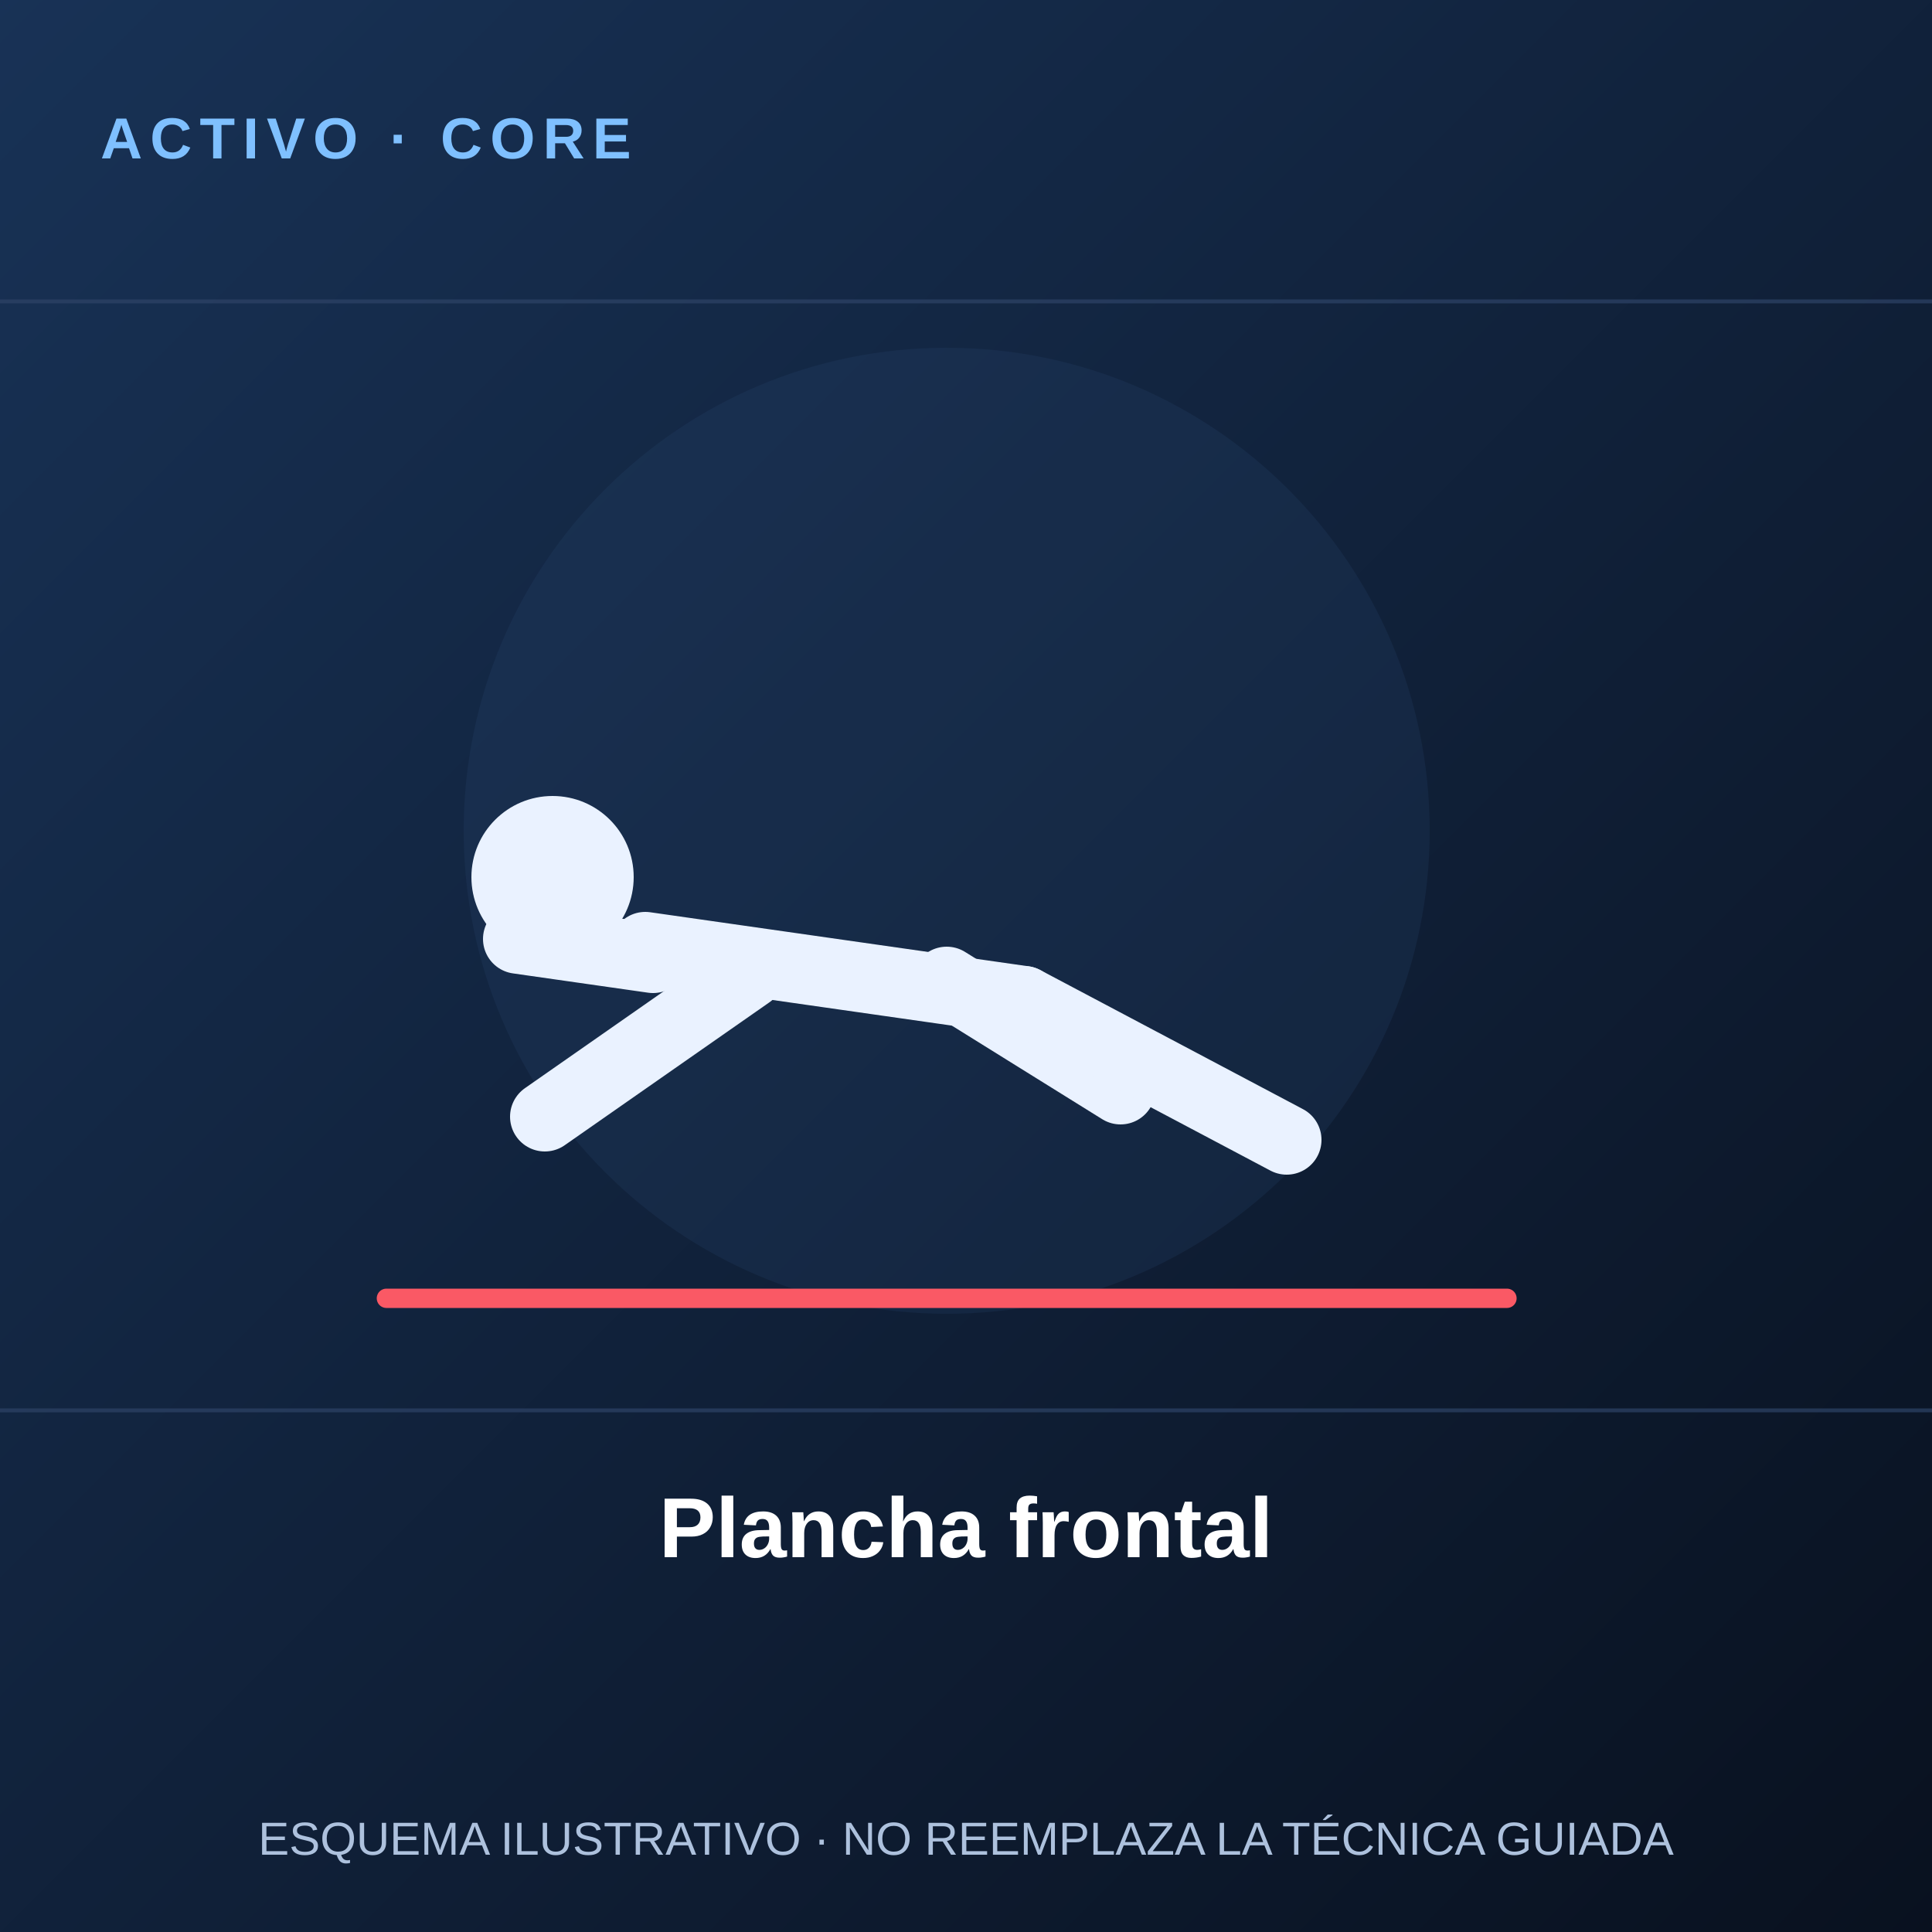
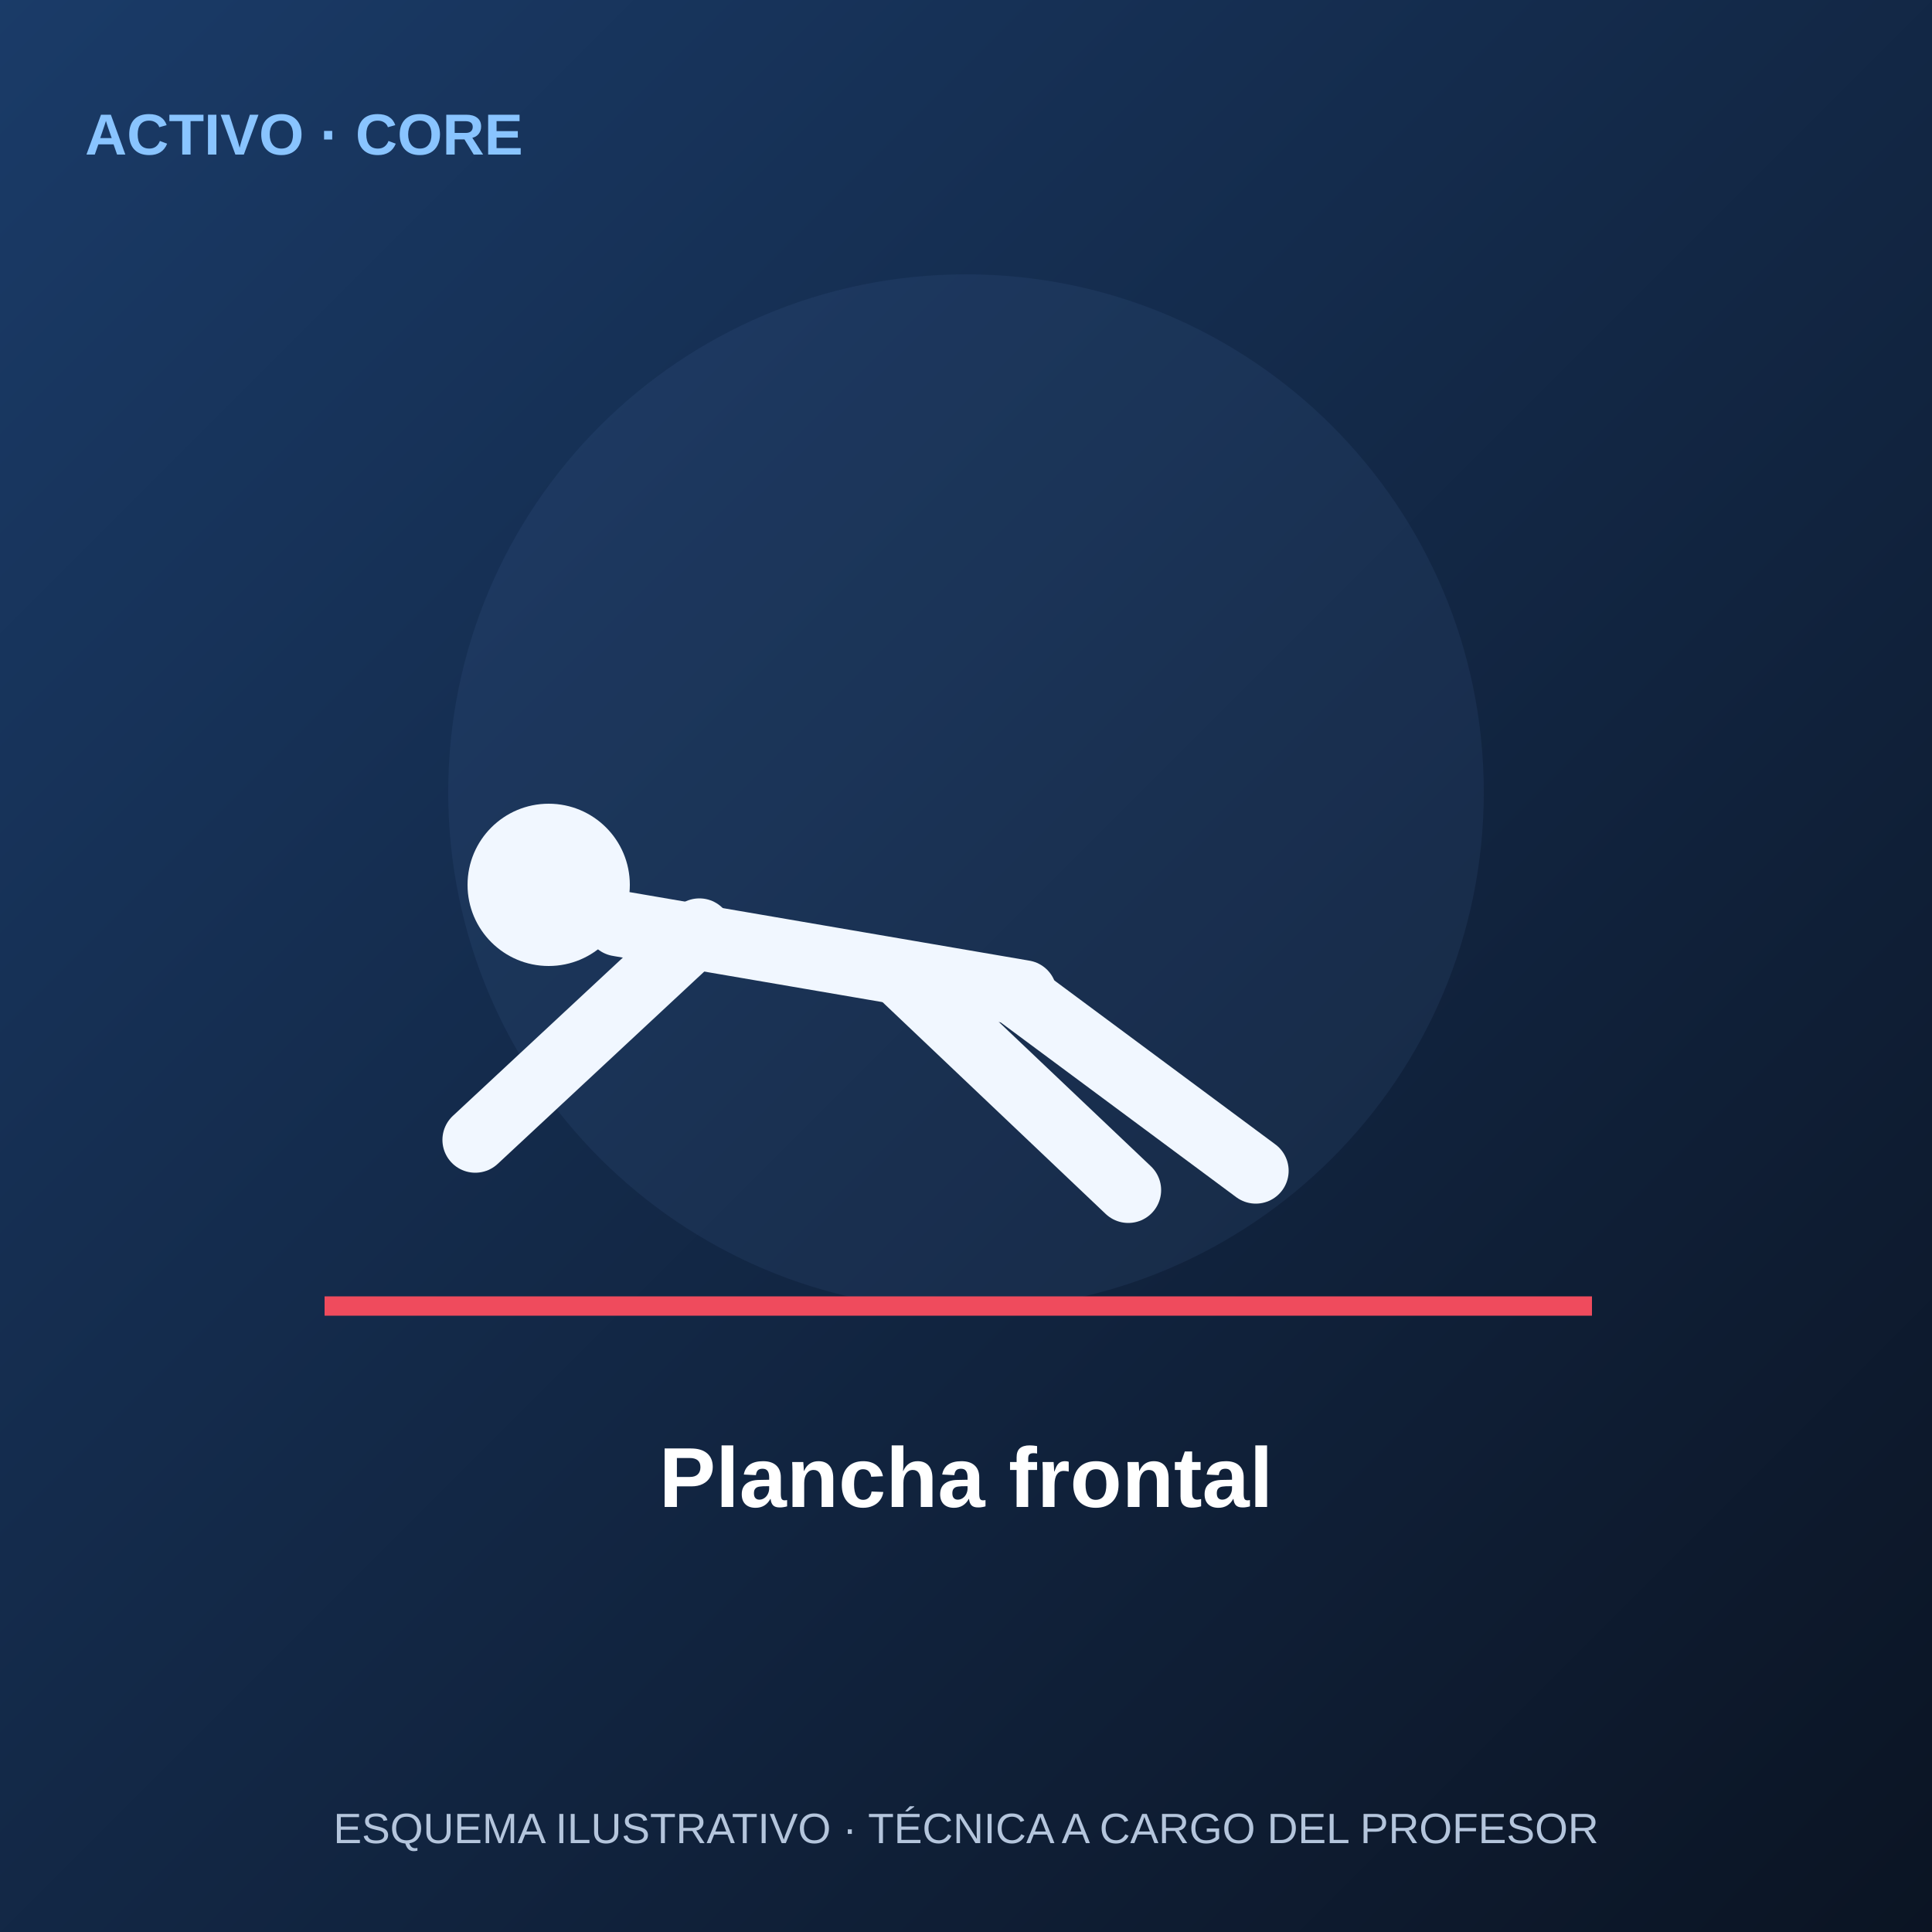
- <svg xmlns="http://www.w3.org/2000/svg" viewBox="0 0 500 500" width="500" height="500" role="img" aria-label="Ilustración esquemática: Plancha frontal">
+ <svg xmlns="http://www.w3.org/2000/svg" width="500" height="500" viewBox="0 0 500 500" role="img" aria-label="Esquema de Plancha frontal">
  <defs>
-     <linearGradient id="g" x1="0" y1="0" x2="1" y2="1">
-       <stop stop-color="#183256" />
-       <stop offset="1" stop-color="#09111f" />
+     <linearGradient id="a" x2="1" y2="1">
+       <stop stop-color="#1a3b68" />
+       <stop offset="1" stop-color="#0b1423" />
    </linearGradient>
  </defs>
-   <rect width="500" height="500" fill="url(#g)" />
-   <path d="M0 78H500 M0 365H500" stroke="#2d4367" opacity=".7" />
-   <circle cx="245" cy="215" r="125" fill="#2d4c7a" opacity=".18" />
-   <text x="26" y="41" fill="#7fc0ff" font-family="Arial,sans-serif" font-size="15" font-weight="700" letter-spacing="2">ACTIVO · CORE</text>
-   <path d="M100 336h290" stroke="#fa5965" stroke-width="5" stroke-linecap="round" />
-   <path d="M167 245 L265 259" fill="none" stroke="#eaf2ff" stroke-width="18" stroke-linecap="round" stroke-linejoin="round" />
-   <path d="M194 252 L141 289" fill="none" stroke="#eaf2ff" stroke-width="18" stroke-linecap="round" stroke-linejoin="round" />
-   <path d="M245 254 L290 282" fill="none" stroke="#eaf2ff" stroke-width="18" stroke-linecap="round" stroke-linejoin="round" />
-   <path d="M265 259 L333 295" fill="none" stroke="#eaf2ff" stroke-width="18" stroke-linecap="round" stroke-linejoin="round" />
-   <path d="M169 248 L134 243" fill="none" stroke="#eaf2ff" stroke-width="18" stroke-linecap="round" stroke-linejoin="round" />
-   <circle cx="143" cy="227" r="21" fill="#eaf2ff" />
-   <text x="250" y="403" font-family="Arial, sans-serif" font-size="22" font-weight="bold" text-anchor="middle" fill="white">Plancha frontal</text>
-   <text x="250" y="480" text-anchor="middle" font-family="Arial,sans-serif" font-size="12" fill="#adc1dd">ESQUEMA ILUSTRATIVO · NO REEMPLAZA LA TÉCNICA GUIADA</text>
+   <rect width="500" height="500" fill="url(#a)" />
+   <circle cx="250" cy="205" r="134" fill="#5c80c3" opacity=".1" />
+   <text x="22" y="40" font-size="15" font-family="Arial,sans-serif" fill="#89c4ff" font-weight="bold">ACTIVO · CORE</text>
+   <path d="M84 338h328" stroke="#ef4b5d" stroke-width="5" />
+   <path d="M160 239 L265 257" stroke="#f1f7ff" stroke-width="17" stroke-linejoin="round" stroke-linecap="round" fill="none" />
+   <path d="M181 241 L123 295" stroke="#f1f7ff" stroke-width="17" stroke-linejoin="round" stroke-linecap="round" fill="none" />
+   <path d="M263 257 L325 303" stroke="#f1f7ff" stroke-width="17" stroke-linejoin="round" stroke-linecap="round" fill="none" />
+   <path d="M233 252 L292 308" stroke="#f1f7ff" stroke-width="17" stroke-linejoin="round" stroke-linecap="round" fill="none" />
+   <circle cx="142" cy="229" r="21" fill="#f1f7ff" />
+   <text x="250" y="390" fill="white" font-family="Arial,sans-serif" font-size="22" font-weight="bold" text-anchor="middle">Plancha frontal</text>
+   <text x="250" y="477" text-anchor="middle" font-family="Arial,sans-serif" font-size="11" fill="#b4c5dc">ESQUEMA ILUSTRATIVO · TÉCNICA A CARGO DEL PROFESOR</text>
</svg>
